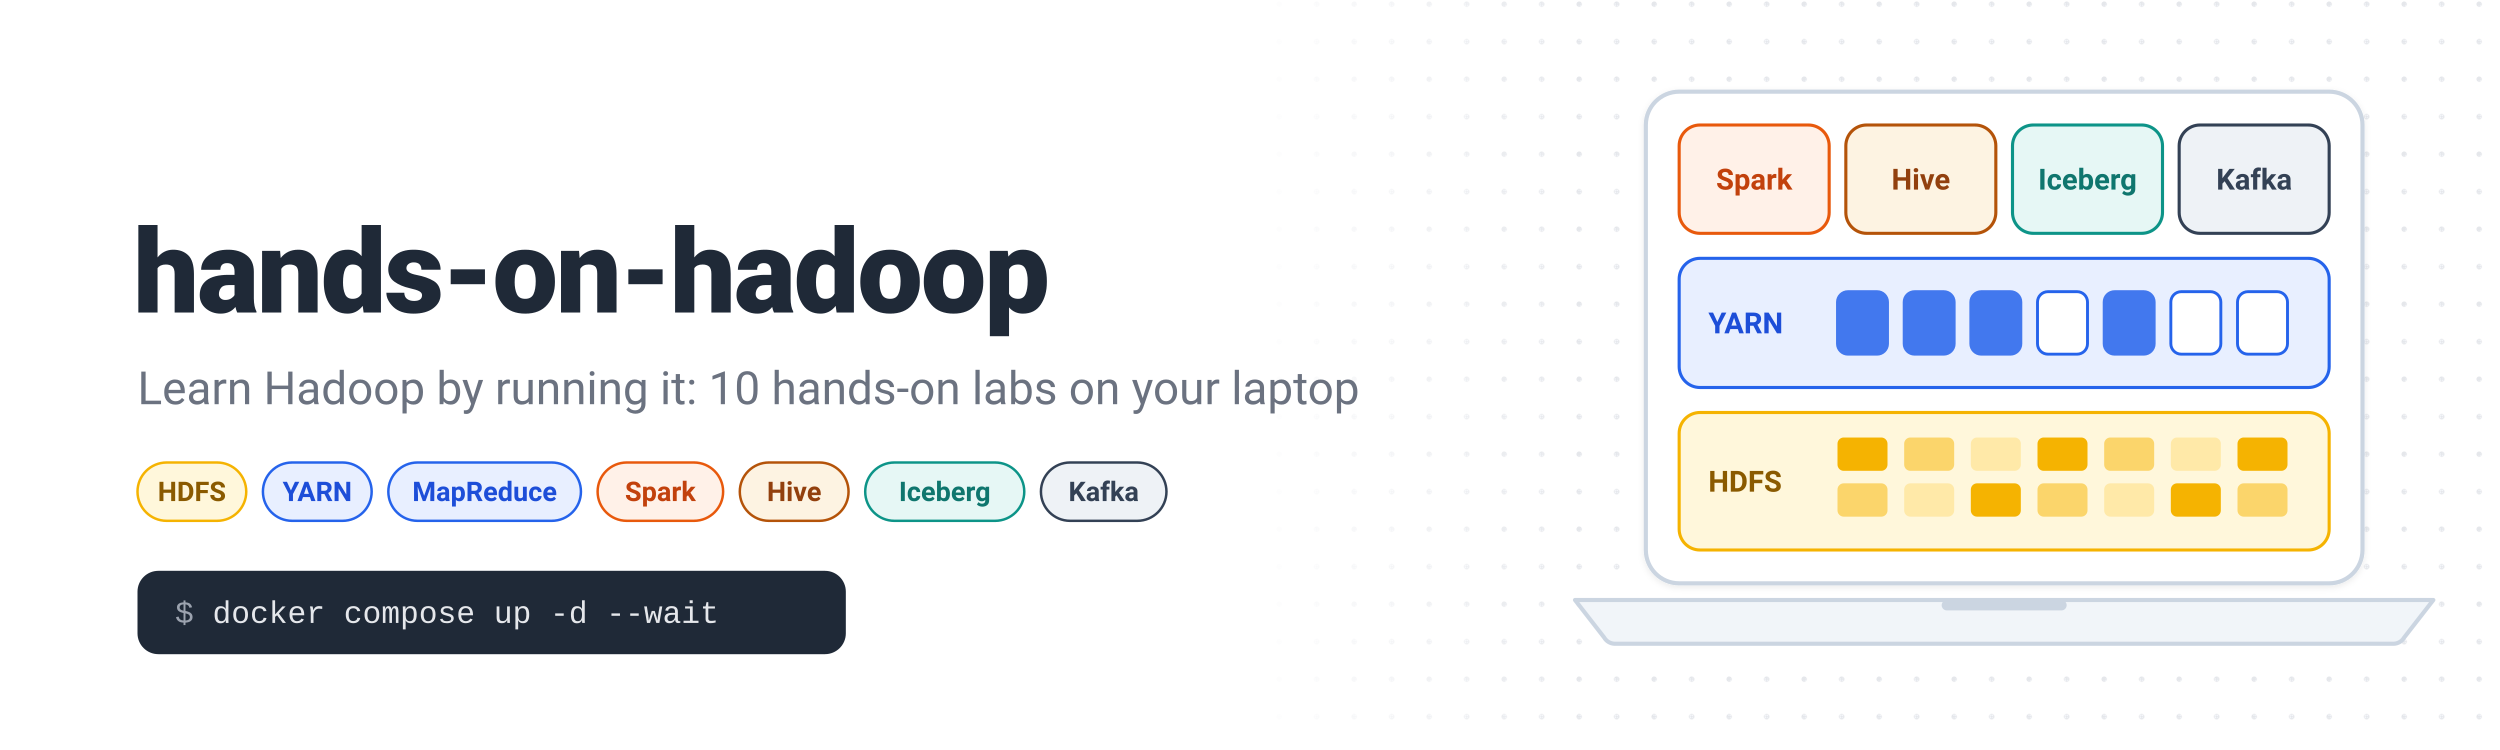
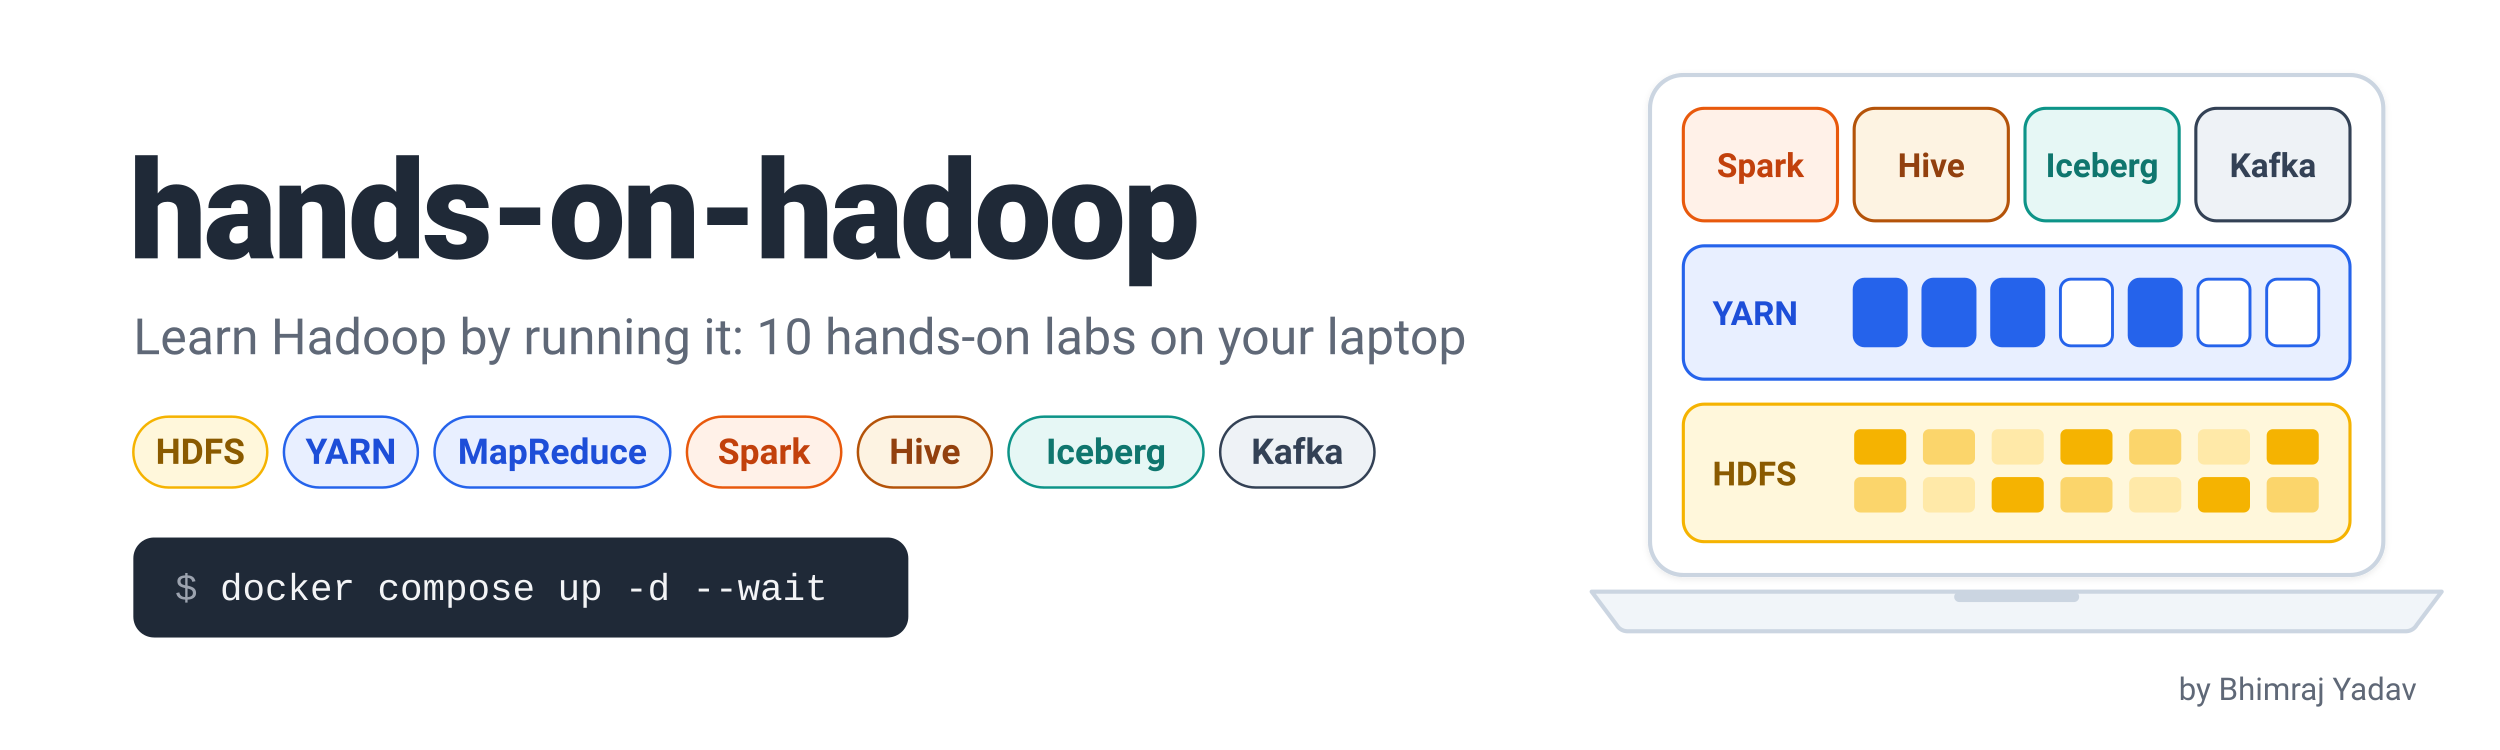
<svg xmlns="http://www.w3.org/2000/svg" width="1200" height="360" viewBox="0 0 1200 360" role="img" aria-labelledby="title desc" font-family="-apple-system, BlinkMacSystemFont, 'Segoe UI', Roboto, Helvetica, Arial, sans-serif">
  <style>text{font-family:-apple-system, BlinkMacSystemFont, 'Segoe UI', Roboto, Helvetica, Arial, sans-serif;fill:#1f2937}
.t{font-size:21px;font-weight:700}
- .st{font-size:14px;fill:#6b7280}
+ .st{font-size:14px;fill:#5f6877}
.h{font-size:15px;font-weight:600}
.hs{font-size:14px;font-weight:600}
.b{font-size:14px}
- .s{font-size:13px;fill:#6b7280}
- .m{font-family:ui-monospace, SFMono-Regular, Menlo, Consolas, 'Liberation Mono', monospace;font-size:13px}
- .ms{font-family:ui-monospace, SFMono-Regular, Menlo, Consolas, 'Liberation Mono', monospace;font-size:13px;fill:#6b7280}
+ .s{font-size:13.5px;fill:#5f6877}
+ .m{font-family:ui-monospace, SFMono-Regular, Menlo, Consolas, 'Liberation Mono', monospace;font-size:13.5px}
+ .ms{font-family:ui-monospace, SFMono-Regular, Menlo, Consolas, 'Liberation Mono', monospace;font-size:13.5px;fill:#5f6877}
.n{font-size:13px;font-weight:700;fill:#ffffff}</style>
  <defs>
    <filter id="sh" x="-5%" y="-5%" width="110%" height="125%">
      <feDropShadow dx="0" dy="1" stdDeviation="1.5" flood-color="#0f172a" flood-opacity="0.08" />
    </filter>
-     <pattern id="dots" patternUnits="userSpaceOnUse" width="18" height="18">
-       <circle cx="2" cy="2" r="1.3" fill="#e5e7eb" />
-     </pattern>
-     <linearGradient id="fade" x1="0" x2="1" y1="0" y2="0">
-       <stop offset="0" stop-color="#ffffff" stop-opacity="1" />
-       <stop offset="1" stop-color="#ffffff" stop-opacity="0" />
-     </linearGradient>
  </defs>
  <rect width="1200" height="360" fill="#ffffff" />
-   <rect x="600" y="0" width="600" height="360" fill="url(#dots)" />
-   <rect x="600" y="0" width="160" height="360" fill="url(#fade)" />
-   <text x="64" y="150" style="font-size:56px;font-weight:800;letter-spacing:-1px;fill:#1f2937">hands-on-hadoop</text>
-   <text x="66" y="194" style="font-size:22px;fill:#6b7280">Learn Hadoop by running it: 10 hands-on labs on your laptop</text>
-   <rect x="66" y="222" width="52.2" height="28" rx="14.0" fill="#fff7db" stroke="#f5b301" stroke-width="1.2" />
-   <text x="92.1" y="240.5" class="s" text-anchor="middle" style="fill:#8a5a00;font-weight:600">HDFS</text>
-   <rect x="126.2" y="222" width="52.2" height="28" rx="14.0" fill="#e8efff" stroke="#2563eb" stroke-width="1.2" />
-   <text x="152.3" y="240.5" class="s" text-anchor="middle" style="fill:#1d4ed8;font-weight:600">YARN</text>
-   <rect x="186.4" y="222" width="92.45" height="28" rx="14.0" fill="#e8efff" stroke="#2563eb" stroke-width="1.2" />
-   <text x="232.625" y="240.5" class="s" text-anchor="middle" style="fill:#1d4ed8;font-weight:600">MapReduce</text>
-   <rect x="286.85" y="222" width="60.25" height="28" rx="14.0" fill="#fff1e8" stroke="#e8590c" stroke-width="1.2" />
-   <text x="316.975" y="240.5" class="s" text-anchor="middle" style="fill:#c2410c;font-weight:600">Spark</text>
-   <rect x="355.1" y="222" width="52.2" height="28" rx="14.0" fill="#fdf3e2" stroke="#b45309" stroke-width="1.2" />
-   <text x="381.2" y="240.5" class="s" text-anchor="middle" style="fill:#92400e;font-weight:600">Hive</text>
-   <rect x="415.3" y="222" width="76.35" height="28" rx="14.0" fill="#e6f7f5" stroke="#0d9488" stroke-width="1.2" />
-   <text x="453.475" y="240.5" class="s" text-anchor="middle" style="fill:#0f766e;font-weight:600">Iceberg</text>
-   <rect x="499.65" y="222" width="60.25" height="28" rx="14.0" fill="#eef2f6" stroke="#334155" stroke-width="1.2" />
-   <text x="529.775" y="240.5" class="s" text-anchor="middle" style="fill:#334155;font-weight:600">Kafka</text>
-   <rect x="66" y="274" width="340" height="40" rx="10" fill="#1f2937" />
-   <text x="84" y="299" style="font-family:ui-monospace, SFMono-Regular, Menlo, Consolas, 'Liberation Mono', monospace;font-size:15px;fill:#e5e7eb">
+   <text x="62" y="124" style="font-size:66px;font-weight:800;letter-spacing:-1.5px;fill:#1f2937">hands-on-hadoop</text>
+   <text x="64" y="170" style="font-size:24px;fill:#5f6877">Learn Hadoop by running it: 10 hands-on labs on your laptop</text>
+   <rect x="64" y="200" width="64.285" height="34" rx="17.0" fill="#fff7db" stroke="#f5b301" stroke-width="1.2" />
+   <text x="96.143" y="222.667" class="s" text-anchor="middle" style="fill:#8a5a00;font-weight:600;font-size:17px">HDFS</text>
+   <rect x="136.285" y="200" width="64.285" height="34" rx="17.0" fill="#e8efff" stroke="#2563eb" stroke-width="1.2" />
+   <text x="168.428" y="222.667" class="s" text-anchor="middle" style="fill:#1d4ed8;font-weight:600;font-size:17px">YARN</text>
+   <rect x="208.57" y="200" width="113.16" height="34" rx="17.0" fill="#e8efff" stroke="#2563eb" stroke-width="1.2" />
+   <text x="265.15" y="222.667" class="s" text-anchor="middle" style="fill:#1d4ed8;font-weight:600;font-size:17px">MapReduce</text>
+   <rect x="329.731" y="200" width="74.06" height="34" rx="17.0" fill="#fff1e8" stroke="#e8590c" stroke-width="1.2" />
+   <text x="366.761" y="222.667" class="s" text-anchor="middle" style="fill:#c2410c;font-weight:600;font-size:17px">Spark</text>
+   <rect x="411.791" y="200" width="64.285" height="34" rx="17.0" fill="#fdf3e2" stroke="#b45309" stroke-width="1.2" />
+   <text x="443.933" y="222.667" class="s" text-anchor="middle" style="fill:#92400e;font-weight:600;font-size:17px">Hive</text>
+   <rect x="484.076" y="200" width="93.61" height="34" rx="17.0" fill="#e6f7f5" stroke="#0d9488" stroke-width="1.2" />
+   <text x="530.881" y="222.667" class="s" text-anchor="middle" style="fill:#0f766e;font-weight:600;font-size:17px">Iceberg</text>
+   <rect x="585.686" y="200" width="74.06" height="34" rx="17.0" fill="#eef2f6" stroke="#334155" stroke-width="1.2" />
+   <text x="622.716" y="222.667" class="s" text-anchor="middle" style="fill:#334155;font-weight:600;font-size:17px">Kafka</text>
+   <rect x="64" y="258" width="372" height="48" rx="10" fill="#1f2937" />
+   <text x="84" y="288" style="font-family:ui-monospace, SFMono-Regular, Menlo, Consolas, 'Liberation Mono', monospace;font-size:18px;fill:#f3f4f6">
    <tspan style="fill:#9ca3af">$</tspan> docker compose up -d --wait</text>
-   <rect x="790" y="44" width="344" height="236" rx="16" fill="#ffffff" stroke="#cbd5e1" stroke-width="2" filter="url(#sh)" />
-   <path d="M756 288 h412 l-14 18 a6 6 0 0 1 -5 3 h-374 a6 6 0 0 1 -5 -3 z" fill="#f1f5f9" stroke="#cbd5e1" stroke-width="2" stroke-linejoin="round" />
-   <rect x="932.0" y="288" width="60" height="5" rx="2.5" fill="#cbd5e1" />
-   <rect x="806" y="60" width="72" height="52" rx="10" fill="#fff1e8" stroke="#e8590c" stroke-width="1.5" />
-   <text x="842" y="91" class="hs" text-anchor="middle" style="fill:#c2410c">Spark</text>
-   <rect x="886" y="60" width="72" height="52" rx="10" fill="#fdf3e2" stroke="#b45309" stroke-width="1.5" />
-   <text x="922" y="91" class="hs" text-anchor="middle" style="fill:#92400e">Hive</text>
-   <rect x="966" y="60" width="72" height="52" rx="10" fill="#e6f7f5" stroke="#0d9488" stroke-width="1.5" />
-   <text x="1002" y="91" class="hs" text-anchor="middle" style="fill:#0f766e">Iceberg</text>
-   <rect x="1046" y="60" width="72" height="52" rx="10" fill="#eef2f6" stroke="#334155" stroke-width="1.5" />
-   <text x="1082" y="91" class="hs" text-anchor="middle" style="fill:#334155">Kafka</text>
-   <rect x="806" y="124" width="312" height="62" rx="10" fill="#e8efff" stroke="#2563eb" stroke-width="1.5" />
-   <text x="820" y="160" class="hs" style="fill:#1d4ed8">YARN</text>
-   <rect x="882" y="140" width="24" height="30" rx="5" fill="#2563eb" stroke="#2563eb" stroke-width="1.4" opacity="0.85" />
-   <rect x="914" y="140" width="24" height="30" rx="5" fill="#2563eb" stroke="#2563eb" stroke-width="1.4" opacity="0.85" />
-   <rect x="946" y="140" width="24" height="30" rx="5" fill="#2563eb" stroke="#2563eb" stroke-width="1.4" opacity="0.85" />
-   <rect x="978" y="140" width="24" height="30" rx="5" fill="#ffffff" stroke="#2563eb" stroke-width="1.4" />
-   <rect x="1010" y="140" width="24" height="30" rx="5" fill="#2563eb" stroke="#2563eb" stroke-width="1.4" opacity="0.85" />
-   <rect x="1042" y="140" width="24" height="30" rx="5" fill="#ffffff" stroke="#2563eb" stroke-width="1.4" />
-   <rect x="1074" y="140" width="24" height="30" rx="5" fill="#ffffff" stroke="#2563eb" stroke-width="1.4" />
-   <rect x="806" y="198" width="312" height="66" rx="10" fill="#fff7db" stroke="#f5b301" stroke-width="1.5" />
-   <text x="820" y="236" class="hs" style="fill:#8a5a00">HDFS</text>
-   <rect x="882" y="210" width="24" height="16" rx="3" fill="#f5b301" />
-   <rect x="914" y="210" width="24" height="16" rx="3" fill="#fbd56b" />
-   <rect x="946" y="210" width="24" height="16" rx="3" fill="#ffe9a8" />
-   <rect x="978" y="210" width="24" height="16" rx="3" fill="#f5b301" />
-   <rect x="1010" y="210" width="24" height="16" rx="3" fill="#fbd56b" />
-   <rect x="1042" y="210" width="24" height="16" rx="3" fill="#ffe9a8" />
-   <rect x="1074" y="210" width="24" height="16" rx="3" fill="#f5b301" />
-   <rect x="882" y="232" width="24" height="16" rx="3" fill="#fbd56b" />
-   <rect x="914" y="232" width="24" height="16" rx="3" fill="#ffe9a8" />
-   <rect x="946" y="232" width="24" height="16" rx="3" fill="#f5b301" />
-   <rect x="978" y="232" width="24" height="16" rx="3" fill="#fbd56b" />
-   <rect x="1010" y="232" width="24" height="16" rx="3" fill="#ffe9a8" />
-   <rect x="1042" y="232" width="24" height="16" rx="3" fill="#f5b301" />
-   <rect x="1074" y="232" width="24" height="16" rx="3" fill="#fbd56b" />
+   <rect x="792" y="36" width="352" height="240" rx="16" fill="#ffffff" stroke="#cbd5e1" stroke-width="2" filter="url(#sh)" />
+   <path d="M764 284 h408 l-12 16 a6 6 0 0 1 -5 3 h-374 a6 6 0 0 1 -5 -3 z" fill="#f1f5f9" stroke="#cbd5e1" stroke-width="2" stroke-linejoin="round" />
+   <rect x="938.0" y="284" width="60" height="5" rx="2.5" fill="#cbd5e1" />
+   <rect x="808" y="52" width="74" height="54" rx="10" fill="#fff1e8" stroke="#e8590c" stroke-width="1.5" />
+   <text x="845" y="85" text-anchor="middle" style="font-size:16px;font-weight:600;fill:#c2410c">Spark</text>
+   <rect x="890" y="52" width="74" height="54" rx="10" fill="#fdf3e2" stroke="#b45309" stroke-width="1.5" />
+   <text x="927" y="85" text-anchor="middle" style="font-size:16px;font-weight:600;fill:#92400e">Hive</text>
+   <rect x="972" y="52" width="74" height="54" rx="10" fill="#e6f7f5" stroke="#0d9488" stroke-width="1.5" />
+   <text x="1009" y="85" text-anchor="middle" style="font-size:16px;font-weight:600;fill:#0f766e">Iceberg</text>
+   <rect x="1054" y="52" width="74" height="54" rx="10" fill="#eef2f6" stroke="#334155" stroke-width="1.5" />
+   <text x="1091" y="85" text-anchor="middle" style="font-size:16px;font-weight:600;fill:#334155">Kafka</text>
+   <rect x="808" y="118" width="320" height="64" rx="10" fill="#e8efff" stroke="#2563eb" stroke-width="1.5" />
+   <text x="822" y="156" style="font-size:16px;font-weight:600;fill:#1d4ed8">YARN</text>
+   <rect x="890" y="134" width="25" height="32" rx="5" fill="#2563eb" stroke="#2563eb" stroke-width="1.4" />
+   <rect x="923" y="134" width="25" height="32" rx="5" fill="#2563eb" stroke="#2563eb" stroke-width="1.4" />
+   <rect x="956" y="134" width="25" height="32" rx="5" fill="#2563eb" stroke="#2563eb" stroke-width="1.4" />
+   <rect x="989" y="134" width="25" height="32" rx="5" fill="#ffffff" stroke="#2563eb" stroke-width="1.4" />
+   <rect x="1022" y="134" width="25" height="32" rx="5" fill="#2563eb" stroke="#2563eb" stroke-width="1.4" />
+   <rect x="1055" y="134" width="25" height="32" rx="5" fill="#ffffff" stroke="#2563eb" stroke-width="1.4" />
+   <rect x="1088" y="134" width="25" height="32" rx="5" fill="#ffffff" stroke="#2563eb" stroke-width="1.4" />
+   <rect x="808" y="194" width="320" height="66" rx="10" fill="#fff7db" stroke="#f5b301" stroke-width="1.5" />
+   <text x="822" y="233" style="font-size:16px;font-weight:600;fill:#8a5a00">HDFS</text>
+   <rect x="890" y="206" width="25" height="17" rx="3" fill="#f5b301" />
+   <rect x="923" y="206" width="25" height="17" rx="3" fill="#fbd56b" />
+   <rect x="956" y="206" width="25" height="17" rx="3" fill="#ffe9a8" />
+   <rect x="989" y="206" width="25" height="17" rx="3" fill="#f5b301" />
+   <rect x="1022" y="206" width="25" height="17" rx="3" fill="#fbd56b" />
+   <rect x="1055" y="206" width="25" height="17" rx="3" fill="#ffe9a8" />
+   <rect x="1088" y="206" width="25" height="17" rx="3" fill="#f5b301" />
+   <rect x="890" y="229" width="25" height="17" rx="3" fill="#fbd56b" />
+   <rect x="923" y="229" width="25" height="17" rx="3" fill="#ffe9a8" />
+   <rect x="956" y="229" width="25" height="17" rx="3" fill="#f5b301" />
+   <rect x="989" y="229" width="25" height="17" rx="3" fill="#fbd56b" />
+   <rect x="1022" y="229" width="25" height="17" rx="3" fill="#ffe9a8" />
+   <rect x="1055" y="229" width="25" height="17" rx="3" fill="#f5b301" />
+   <rect x="1088" y="229" width="25" height="17" rx="3" fill="#fbd56b" />
+   <text x="1160" y="336" text-anchor="end" style="font-size:15px;fill:#5f6877">by Bhimraj Yadav</text>
</svg>
